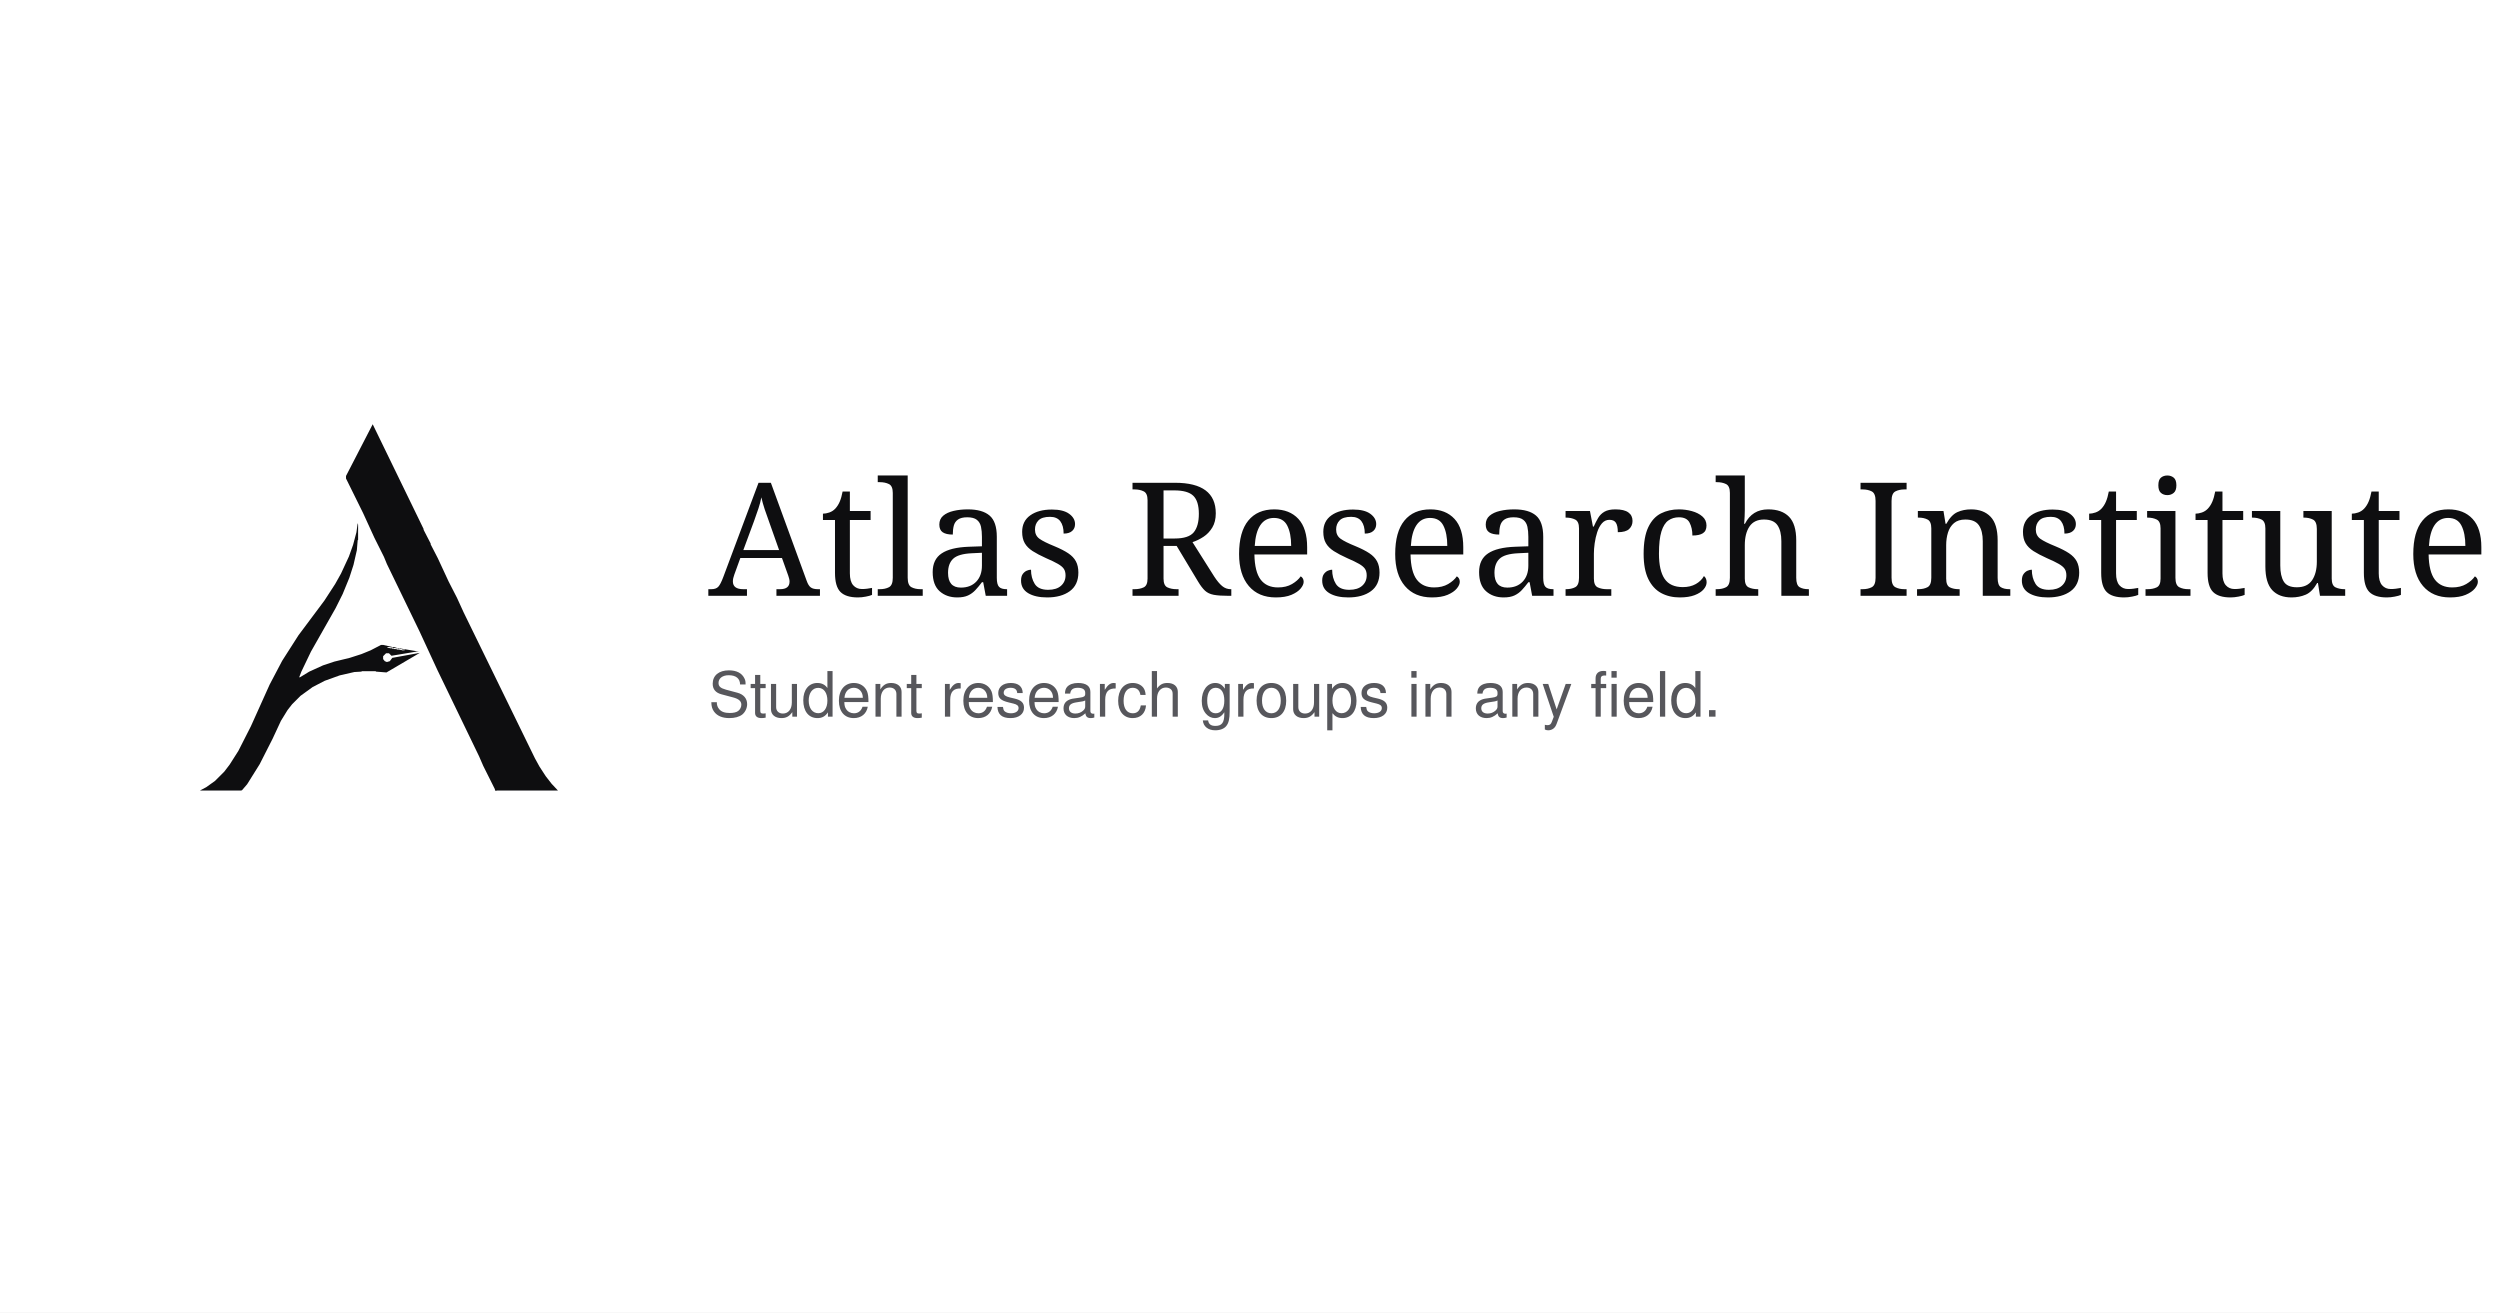
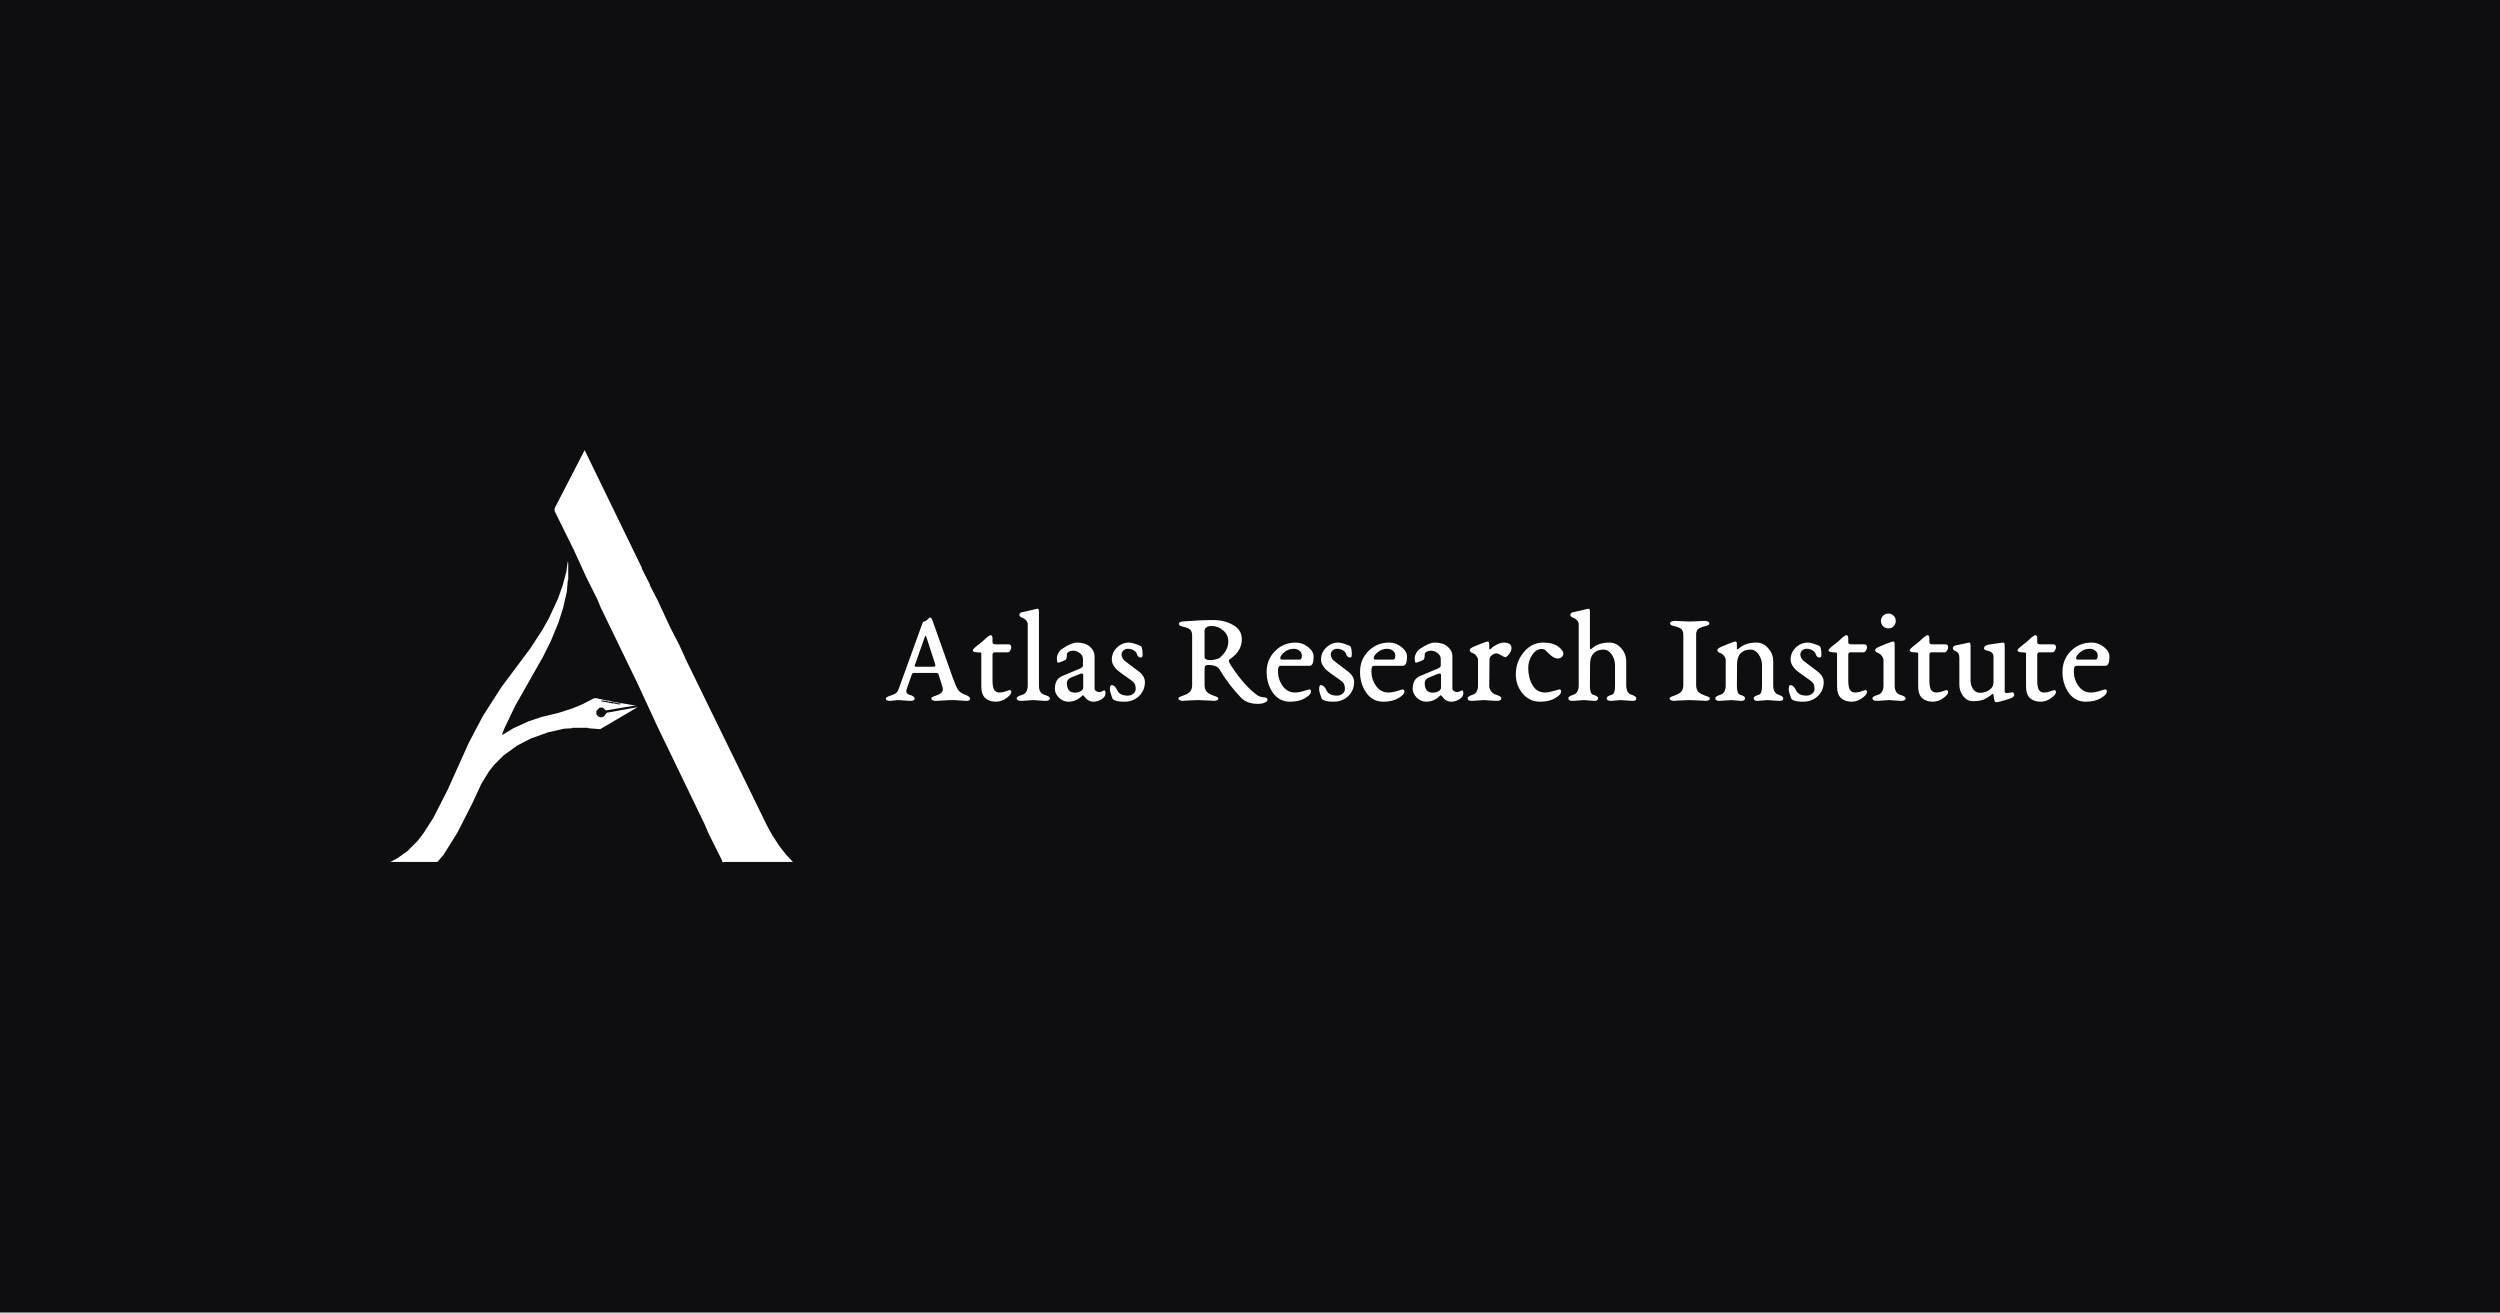
<svg xmlns="http://www.w3.org/2000/svg" viewBox="0 0 1200 630" width="1200" height="630">
-   <rect width="1200" height="630" fill="#FFFFFF" />
-   <g transform="translate(80.75 190.49) scale(0.2023)">
-     <path d="M 485.15,65.00 L 421.81,187.73 L 421.81,193.67 L 462.39,275.82 L 489.11,334.22 L 511.88,379.74 L 518.81,396.57 L 596.01,555.92 L 638.57,647.97 L 737.54,852.85 L 747.44,875.61 L 775.15,931.04 L 775.15,933.02 L 777.13,935.00 L 780.10,934.01 L 924.61,934.01 L 909.76,918.17 L 895.90,900.36 L 881.06,877.59 L 870.17,857.80 L 700.92,511.38 L 685.09,476.74 L 665.29,438.14 L 639.56,382.71 L 622.73,350.05 L 622.73,348.07 L 605.90,315.41 L 605.90,313.43 Z M 449.52,299.57 L 446.55,321.35 L 438.63,351.04 L 428.74,378.75 L 409.93,419.33 L 396.08,444.08 L 370.34,483.67 L 308.98,565.82 L 270.38,626.19 L 240.68,682.61 L 196.14,781.59 L 166.45,839.98 L 145.67,872.65 L 132.80,889.47 L 111.02,911.25 L 90.24,926.09 L 75.39,934.01 L 173.38,934.01 L 175.36,933.02 L 187.24,919.16 L 216.93,871.66 L 247.61,811.28 L 267.41,768.72 L 283.24,742.99 L 294.13,729.13 L 313.92,709.33 L 342.63,688.55 L 371.33,673.70 L 406.96,660.84 L 441.60,652.92 L 458.43,651.93 L 459.42,650.94 L 492.08,650.94 L 493.07,651.93 L 517.82,653.91 L 597.00,607.39 L 531.67,619.27 L 525.73,627.18 L 518.81,629.16 L 513.86,627.18 L 509.90,622.24 L 509.90,615.31 L 516.83,608.38 L 523.75,608.38 L 529.69,614.32 L 589.08,604.42 L 595.02,604.42 L 541.57,595.51 L 536.62,593.53 L 531.67,593.53 L 509.90,588.58 L 504.95,588.58 L 480.20,601.45 L 458.43,610.36 L 430.72,619.27 L 394.10,628.17 L 367.37,637.08 L 334.71,651.93 L 311.95,665.78 L 310.96,664.80 L 315.90,651.93 L 338.67,604.42 L 397.06,501.48 L 413.89,467.83 L 429.73,429.23 L 439.62,398.55 L 447.54,363.91 L 449.52,340.15 L 450.51,339.16 L 450.51,303.53 Z M 519.80,594.52 L 520.78,593.53 L 526.72,593.53 L 527.71,594.52 L 532.66,594.52 L 533.65,595.51 L 538.60,595.51 L 539.59,596.50 L 544.54,596.50 L 545.53,597.49 L 549.49,597.49 L 550.48,598.48 L 554.44,598.48 L 555.43,599.47 L 560.38,599.47 L 561.37,600.46 L 560.38,601.45 L 554.44,601.45 L 553.45,600.46 L 549.49,600.46 L 548.50,599.47 L 542.56,599.47 L 541.57,598.48 L 536.62,598.48 L 535.63,597.49 L 531.67,597.49 L 530.68,596.50 L 525.73,596.50 L 524.74,595.51 L 520.78,595.51 Z" fill="#0E0E10" fill-rule="evenodd" clip-rule="evenodd" />
+   <rect width="1200" height="630" fill="#0E0E10" />
+   <g transform="translate(159.876 188.524) scale(0.689244)">
+     <g transform="translate(-26.90 -33.50)">
+       <defs id="defs2" />
+       <g transform="translate(42 52) scale(0.33)" id="g1">
+         <path d="M 485.15,65.00 L 421.81,187.73 L 421.81,193.67 L 462.39,275.82 L 489.11,334.22 L 511.88,379.74 L 518.81,396.57 L 596.01,555.92 L 638.57,647.97 L 737.54,852.85 L 747.44,875.61 L 775.15,931.04 L 775.15,933.02 L 777.13,935.00 L 780.10,934.01 L 924.61,934.01 L 909.76,918.17 L 895.90,900.36 L 881.06,877.59 L 870.17,857.80 L 700.92,511.38 L 685.09,476.74 L 665.29,438.14 L 639.56,382.71 L 622.73,350.05 L 622.73,348.07 L 605.90,315.41 L 605.90,313.43 Z M 449.52,299.57 L 446.55,321.35 L 438.63,351.04 L 428.74,378.75 L 409.93,419.33 L 396.08,444.08 L 370.34,483.67 L 308.98,565.82 L 270.38,626.19 L 240.68,682.61 L 196.14,781.59 L 166.45,839.98 L 145.67,872.65 L 132.80,889.47 L 111.02,911.25 L 90.24,926.09 L 75.39,934.01 L 173.38,934.01 L 175.36,933.02 L 187.24,919.16 L 216.93,871.66 L 247.61,811.28 L 267.41,768.72 L 283.24,742.99 L 294.13,729.13 L 313.92,709.33 L 342.63,688.55 L 371.33,673.70 L 406.96,660.84 L 441.60,652.92 L 458.43,651.93 L 459.42,650.94 L 492.08,650.94 L 493.07,651.93 L 517.82,653.91 L 597.00,607.39 L 531.67,619.27 L 525.73,627.18 L 518.81,629.16 L 513.86,627.18 L 509.90,622.24 L 509.90,615.31 L 516.83,608.38 L 523.75,608.38 L 529.69,614.32 L 589.08,604.42 L 595.02,604.42 L 541.57,595.51 L 536.62,593.53 L 531.67,593.53 L 509.90,588.58 L 504.95,588.58 L 480.20,601.45 L 458.43,610.36 L 430.72,619.27 L 394.10,628.17 L 367.37,637.08 L 334.71,651.93 L 311.95,665.78 L 310.96,664.80 L 315.90,651.93 L 338.67,604.42 L 397.06,501.48 L 413.89,467.83 L 429.73,429.23 L 439.62,398.55 L 447.54,363.91 L 449.52,340.15 L 450.51,339.16 L 450.51,303.53 Z M 519.80,594.52 L 520.78,593.53 L 526.72,593.53 L 527.71,594.52 L 532.66,594.52 L 533.65,595.51 L 538.60,595.51 L 539.59,596.50 L 544.54,596.50 L 545.53,597.49 L 549.49,597.49 L 550.48,598.48 L 554.44,598.48 L 555.43,599.47 L 560.38,599.47 L 561.37,600.46 L 560.38,601.45 L 554.44,601.45 L 553.45,600.46 L 549.49,600.46 L 548.50,599.47 L 542.56,599.47 L 541.57,598.48 L 536.62,598.48 L 535.63,597.49 L 531.67,597.49 L 530.68,596.50 L 525.73,596.50 L 524.74,595.51 L 520.78,595.51 Z" fill="#FFFFFF" fill-rule="evenodd" clip-rule="evenodd" id="path1" />
+       </g>
+       <path d="m 432.372,170.432 q -0.564,1.128 -0.47,1.598 0.188,0.376 1.316,0.376 h 11.468 q 1.41,0 1.598,-0.564 0.188,-0.564 -0.564,-2.82 l -5.734,-17.578 q -0.376,-1.316 -1.034,0.282 z m 26.79,25.192 q -3.478,0 -7.52,0.282 -4.042,0.282 -5.076,0.282 -1.034,0 -2.068,-0.376 -0.94,-0.47 -0.94,-1.222 0,-0.658 0.658,-1.034 0.752,-0.47 2.256,-0.94 1.598,-0.564 2.162,-0.846 3.666,-1.692 2.726,-4.982 l -2.726,-8.93 q -0.376,-1.128 -1.504,-1.128 h -15.698 q -1.128,0 -1.504,1.034 l -3.572,10.246 q -1.034,3.102 2.068,3.948 3.478,0.94 3.478,2.632 0,1.598 -3.29,1.598 -0.94,0 -3.948,-0.282 -2.914,-0.282 -3.76,-0.282 -1.316,0 -3.384,0.282 -1.974,0.282 -2.538,0.282 -3.102,0 -3.102,-1.598 0,-0.658 0.752,-1.034 0.752,-0.47 2.256,-0.94 1.598,-0.564 2.162,-0.846 0.47,-0.188 0.846,-0.376 0.376,-0.188 0.658,-0.376 0.282,-0.188 0.564,-0.376 0.282,-0.282 0.376,-0.376 0.188,-0.094 0.376,-0.47 0.188,-0.376 0.282,-0.47 0.094,-0.094 0.282,-0.564 0.282,-0.564 0.282,-0.752 0.094,-0.188 0.376,-0.846 0.282,-0.752 0.376,-1.128 l 14.382,-39.762 q 0.376,-1.034 0.752,-2.068 0.376,-1.034 0.564,-1.504 0.188,-0.564 0.376,-0.94 0.188,-0.47 0.376,-0.658 0.282,-0.188 0.564,-0.188 1.034,-0.094 2.444,-1.41 1.41,-1.41 1.598,-1.41 0.47,0 0.846,0.376 0.376,0.282 0.658,1.034 0.376,0.658 0.564,1.316 0.282,0.658 0.658,1.974 0.47,1.316 0.752,2.068 l 12.408,35.062 q 2.256,6.204 3.666,8.46 1.41,2.162 4.7,3.384 3.76,1.316 3.76,2.914 0,1.504 -2.726,1.504 -0.94,0 -3.948,-0.282 -3.008,-0.282 -4.7,-0.282 z m 29.328,1.128 q -4.606,0 -7.426,-2.538 -2.726,-2.538 -2.726,-8.178 v -22.372 q 0,-0.094 0,-0.376 0.094,-0.282 0,-0.282 0,-0.094 -0.188,-0.282 -0.094,-0.188 -0.47,-0.188 -0.282,-0.094 -0.846,-0.094 -0.564,-0.094 -1.41,-0.094 -0.846,0 -1.974,-0.282 -1.034,-0.376 -1.034,-1.034 0,-0.564 0.846,-1.41 0.94,-0.94 3.008,-2.538 2.068,-1.598 2.444,-1.974 0.282,-0.188 1.316,-1.128 1.034,-1.034 1.786,-1.692 0.752,-0.658 1.598,-1.222 0.94,-0.658 1.41,-0.658 1.316,0 1.316,2.35 v 2.632 q 0,1.41 2.068,1.41 h 9.118 q 1.88,0 1.88,2.162 0,0.846 -0.752,2.162 -0.658,1.222 -1.504,1.222 h -9.306 q -1.504,0 -1.504,1.786 v 17.578 q 0,4.794 1.128,6.768 1.222,1.88 3.76,1.88 2.068,0 4.324,-0.846 2.256,-0.846 2.444,-0.846 1.41,0 1.41,1.316 0,1.88 -3.478,4.324 -3.384,2.444 -7.238,2.444 z m 22.184,-54.05 q 0,-1.222 -1.034,-2.444 -0.94,-1.222 -2.632,-1.88 -2.162,-0.752 -2.162,-2.162 0,-1.598 2.726,-1.974 1.598,-0.282 3.854,-0.846 2.35,-0.564 3.948,-0.94 1.598,-0.47 1.974,-0.47 0.752,0 0.94,0.564 0.188,0.47 0.188,1.974 v 51.324 q 0,1.974 0.846,3.76 0.94,1.692 2.726,2.256 4.042,1.222 4.042,2.444 0,1.88 -3.196,1.88 -1.128,0 -4.418,-0.282 -3.196,-0.282 -3.854,-0.282 -0.94,0 -4.136,0.282 -3.196,0.282 -4.23,0.282 -3.29,0 -3.29,-1.88 0,-1.222 4.136,-2.444 1.786,-0.564 2.632,-2.256 0.94,-1.786 0.94,-3.76 z m 27.26,40.984 q 0,6.768 5.546,6.768 2.162,0 3.948,-0.94 1.88,-1.034 1.88,-2.632 v -8.836 q 0,-1.41 -2.162,-0.658 l -4.512,1.786 q -4.7,1.504 -4.7,4.512 z m 6.956,-28.106 q 5.734,0 9.024,2.82 3.29,2.82 3.29,6.768 v 22.278 q 0,1.128 1.034,1.88 1.128,0.752 2.35,0.752 0.752,0 1.88,-0.564 1.222,-0.658 1.504,-0.658 0.846,0 0.846,2.068 0,2.444 -2.726,4.136 -2.726,1.692 -5.734,1.692 -3.666,0 -6.486,-3.854 -0.47,-0.658 -0.752,-0.658 -0.188,-0.094 -0.658,0.47 -4.042,4.042 -9.588,4.042 -3.478,0 -6.392,-2.726 -2.914,-2.82 -2.914,-6.298 0,-6.674 5.076,-8.836 l 12.314,-5.17 q 2.162,-0.94 2.162,-2.162 v -4.606 q 0,-2.35 -2.162,-4.042 -2.162,-1.692 -4.7,-1.692 -1.692,0 -3.008,0.752 -1.316,0.658 -1.316,1.974 0,3.008 -0.94,3.666 -0.564,0.376 -2.632,1.222 -1.974,0.752 -2.632,0.752 -0.752,0 -0.752,-3.196 0,-1.598 1.034,-3.478 1.034,-1.88 2.538,-2.914 6.486,-4.418 10.34,-4.418 z m 36.378,0 q 2.538,0 7.896,2.256 0.658,0.282 1.034,1.504 0.47,1.692 0.47,4.606 0,2.068 -1.128,2.068 -2.068,0 -2.82,-2.35 -0.47,-1.692 -2.35,-2.726 -1.786,-1.034 -4.042,-1.034 -1.786,0 -3.102,1.222 -1.222,1.128 -1.222,2.82 0,1.222 0.658,2.35 0.658,1.128 1.316,1.786 0.658,0.564 2.068,1.598 l 7.708,5.828 q 4.512,3.384 4.512,7.52 0,5.922 -4.136,9.87 -4.136,3.854 -10.058,3.854 -4.324,0 -6.204,-0.752 -0.94,-0.376 -1.222,-0.47 -0.188,-0.094 -0.564,-0.47 -0.376,-0.376 -0.564,-0.94 -1.598,-4.136 -1.598,-5.922 0,-3.008 1.034,-3.008 2.444,0 4.136,3.76 1.692,3.572 7.238,3.572 2.256,0 3.854,-1.316 1.692,-1.316 1.692,-3.384 0,-0.658 -0.094,-1.222 0,-0.564 -0.188,-1.128 -0.188,-0.564 -0.282,-0.846 -0.094,-0.376 -0.47,-0.752 -0.376,-0.47 -0.47,-0.658 -0.094,-0.188 -0.658,-0.564 -0.564,-0.47 -0.658,-0.564 0,-0.094 -0.752,-0.564 l -0.658,-0.47 -4.512,-3.196 q -2.632,-1.88 -4.042,-3.102 -1.41,-1.222 -2.632,-3.196 -1.222,-1.974 -1.222,-4.23 0,-4.794 3.572,-8.272 3.572,-3.478 8.46,-3.478 z m 71.816,17.296 q 8.836,13.16 17.578,19.458 1.504,1.128 5.358,1.504 1.598,0.188 1.598,1.598 0,1.222 -1.974,1.974 -1.974,0.846 -4.606,0.846 -7.802,0 -11.938,-4.418 -8.554,-8.93 -14.852,-19.552 -1.88,-3.102 -7.802,-3.102 -1.504,0 -2.068,0.564 -0.564,0.564 -0.564,1.974 v 11.28 q 0,2.632 1.034,4.23 1.034,1.504 3.384,2.538 0.564,0.282 2.068,0.846 1.598,0.47 2.35,0.94 0.752,0.376 0.752,1.034 0,1.316 -3.008,1.598 -0.188,0 -2.162,-0.188 -1.88,-0.094 -4.606,-0.188 -2.632,-0.188 -4.606,-0.188 -1.786,0 -4.23,0.188 -2.35,0.094 -4.136,0.188 -1.786,0.188 -1.974,0.188 -3.102,-0.282 -3.102,-1.598 0,-0.658 0.752,-1.034 0.752,-0.47 2.256,-0.94 1.598,-0.564 2.162,-0.846 2.35,-1.034 3.384,-2.538 1.034,-1.598 1.034,-4.23 v -33.934 q 0,-0.846 -0.094,-1.504 0,-0.752 -0.282,-1.316 -0.282,-0.658 -0.47,-1.034 -0.094,-0.376 -0.658,-0.752 -0.564,-0.376 -0.752,-0.564 -0.188,-0.188 -1.128,-0.47 -0.846,-0.376 -1.222,-0.47 -0.282,-0.094 -1.504,-0.376 -1.128,-0.376 -1.598,-0.47 -1.504,-0.47 -1.504,-1.598 0,-1.504 3.29,-1.692 11.844,-0.94 20.492,-0.94 7.99,0 14.006,3.478 6.016,3.384 6.016,9.964 0,7.802 -7.426,13.16 -0.376,0.282 -0.752,0.564 -0.376,0.188 -0.564,0.376 -0.094,0.094 -0.188,0.282 -0.094,0.188 -0.094,0.47 0,1.222 2.35,4.7 z m -15.416,-5.076 q 2.068,0 4.136,-0.564 2.162,-0.564 2.82,-1.316 5.734,-4.888 5.734,-11.186 0,-4.606 -3.572,-7.614 -3.478,-3.102 -8.272,-3.102 -1.974,0 -3.384,0.94 -1.316,0.94 -1.316,2.256 v 18.142 q 0,2.444 3.854,2.444 z m 48.88,-1.41 q 0,1.034 1.222,1.034 h 12.408 q 1.41,0 1.41,-2.914 0,-1.974 -1.692,-3.29 -1.692,-1.316 -3.854,-1.316 -3.854,0 -6.674,2.35 -2.82,2.35 -2.82,4.136 z m 23.218,-1.034 q 0,6.392 -2.82,6.392 h -19.834 q -1.41,0 -1.786,0.94 -0.376,1.034 -0.376,2.82 0,5.734 3.29,10.34 3.29,4.512 8.554,4.512 2.82,0 6.298,-1.128 l 3.478,-1.034 q 1.41,0 1.41,1.316 0,2.35 -4.23,4.794 -4.136,2.444 -10.434,2.444 -7.426,0 -11.844,-6.11 -4.418,-6.204 -4.418,-14.664 0,-8.648 5.828,-14.476 5.828,-5.922 14.476,-5.922 4.7,0 8.554,3.102 3.854,3.008 3.854,6.674 z m 17.202,-9.776 q 2.538,0 7.896,2.256 0.658,0.282 1.034,1.504 0.47,1.692 0.47,4.606 0,2.068 -1.128,2.068 -2.068,0 -2.82,-2.35 -0.47,-1.692 -2.35,-2.726 -1.786,-1.034 -4.042,-1.034 -1.786,0 -3.102,1.222 -1.222,1.128 -1.222,2.82 0,1.222 0.658,2.35 0.658,1.128 1.316,1.786 0.658,0.564 2.068,1.598 l 7.708,5.828 q 4.512,3.384 4.512,7.52 0,5.922 -4.136,9.87 -4.136,3.854 -10.058,3.854 -4.324,0 -6.204,-0.752 -0.94,-0.376 -1.222,-0.47 -0.188,-0.094 -0.564,-0.47 -0.376,-0.376 -0.564,-0.94 -1.598,-4.136 -1.598,-5.922 0,-3.008 1.034,-3.008 2.444,0 4.136,3.76 1.692,3.572 7.238,3.572 2.256,0 3.854,-1.316 1.692,-1.316 1.692,-3.384 0,-0.658 -0.094,-1.222 0,-0.564 -0.188,-1.128 -0.188,-0.564 -0.282,-0.846 -0.094,-0.376 -0.47,-0.752 -0.376,-0.47 -0.47,-0.658 -0.094,-0.188 -0.658,-0.564 -0.564,-0.47 -0.658,-0.564 0,-0.094 -0.752,-0.564 l -0.658,-0.47 -4.512,-3.196 q -2.632,-1.88 -4.042,-3.102 -1.41,-1.222 -2.632,-3.196 -1.222,-1.974 -1.222,-4.23 0,-4.794 3.572,-8.272 3.572,-3.478 8.46,-3.478 z m 24.628,10.81 q 0,1.034 1.222,1.034 h 12.408 q 1.41,0 1.41,-2.914 0,-1.974 -1.692,-3.29 -1.692,-1.316 -3.854,-1.316 -3.854,0 -6.674,2.35 -2.82,2.35 -2.82,4.136 z m 23.218,-1.034 q 0,6.392 -2.82,6.392 h -19.834 q -1.41,0 -1.786,0.94 -0.376,1.034 -0.376,2.82 0,5.734 3.29,10.34 3.29,4.512 8.554,4.512 2.82,0 6.298,-1.128 l 3.478,-1.034 q 1.41,0 1.41,1.316 0,2.35 -4.23,4.794 -4.136,2.444 -10.434,2.444 -7.426,0 -11.844,-6.11 -4.418,-6.204 -4.418,-14.664 0,-8.648 5.828,-14.476 5.828,-5.922 14.476,-5.922 4.7,0 8.554,3.102 3.854,3.008 3.854,6.674 z m 12.314,18.33 q 0,6.768 5.546,6.768 2.162,0 3.948,-0.94 1.88,-1.034 1.88,-2.632 v -8.836 q 0,-1.41 -2.162,-0.658 l -4.512,1.786 q -4.7,1.504 -4.7,4.512 z m 6.956,-28.106 q 5.734,0 9.024,2.82 3.29,2.82 3.29,6.768 v 22.278 q 0,1.128 1.034,1.88 1.128,0.752 2.35,0.752 0.752,0 1.88,-0.564 1.222,-0.658 1.504,-0.658 0.846,0 0.846,2.068 0,2.444 -2.726,4.136 -2.726,1.692 -5.734,1.692 -3.666,0 -6.486,-3.854 -0.47,-0.658 -0.752,-0.658 -0.188,-0.094 -0.658,0.47 -4.042,4.042 -9.588,4.042 -3.478,0 -6.392,-2.726 -2.914,-2.82 -2.914,-6.298 0,-6.674 5.076,-8.836 l 12.314,-5.17 q 2.162,-0.94 2.162,-2.162 v -4.606 q 0,-2.35 -2.162,-4.042 -2.162,-1.692 -4.7,-1.692 -1.692,0 -3.008,0.752 -1.316,0.658 -1.316,1.974 0,3.008 -0.94,3.666 -0.564,0.376 -2.632,1.222 -1.974,0.752 -2.632,0.752 -0.752,0 -0.752,-3.196 0,-1.598 1.034,-3.478 1.034,-1.88 2.538,-2.914 6.486,-4.418 10.34,-4.418 z m 34.122,40.044 q -0.846,0 -4.136,0.282 -3.196,0.282 -4.23,0.282 -2.82,0 -2.82,-1.88 0,-1.316 3.666,-2.444 1.786,-0.564 2.632,-2.256 0.94,-1.786 0.94,-3.76 v -18.236 q 0,-1.222 -1.128,-2.726 -1.128,-1.504 -2.726,-2.068 -1.974,-0.752 -1.974,-1.974 0,-1.128 2.726,-2.35 0.94,-0.47 4.982,-2.068 4.136,-1.598 4.794,-1.598 0.752,0 0.94,0.564 0.188,0.564 0.188,2.068 v 2.35 q 0.188,0.752 0.752,0.47 0.564,-0.376 1.128,-1.034 1.222,-1.316 3.76,-2.444 2.538,-1.222 4.512,-1.222 5.358,0 5.358,3.948 0,2.538 -2.82,5.358 -0.846,0.846 -1.504,0.846 -0.658,0 -2.914,-1.316 -2.162,-1.316 -3.196,-1.316 -1.692,0 -3.29,1.316 -1.598,1.316 -1.598,3.102 l -0.188,18.33 q 0,1.786 1.316,3.666 1.41,1.786 3.29,2.35 3.854,1.128 3.854,2.444 0,1.88 -3.196,1.88 -1.128,0 -4.794,-0.282 -3.666,-0.282 -4.324,-0.282 z m 39.292,1.128 q -7.332,0 -12.126,-5.64 -4.794,-5.734 -4.794,-13.442 0,-8.742 5.546,-15.416 5.546,-6.674 13.442,-6.674 7.144,0 10.998,3.102 3.102,2.632 3.102,4.324 0,1.692 -1.128,2.726 -1.128,0.94 -2.82,0.94 -2.726,0 -6.11,-3.384 -0.188,-0.188 -0.846,-0.846 -0.658,-0.752 -1.034,-1.034 -0.282,-0.282 -0.846,-0.658 -0.47,-0.47 -1.034,-0.564 -0.47,-0.188 -1.034,-0.188 -4.042,0 -6.862,4.23 -2.726,4.136 -2.726,9.024 0,6.862 3.008,12.032 3.008,5.076 8.648,5.076 2.538,0 6.204,-1.128 l 3.666,-1.034 q 1.41,0 1.41,1.316 0,2.35 -4.23,4.794 -4.136,2.444 -10.434,2.444 z m 59.972,-11.092 q 0.188,5.17 3.572,6.204 3.384,1.034 3.384,2.444 0,0.564 -0.094,0.94 -0.094,0.282 -0.752,0.658 -0.564,0.282 -1.692,0.282 -1.128,0 -4.418,-0.282 -3.196,-0.282 -3.854,-0.282 -0.94,0 -3.478,0.282 -2.444,0.282 -3.478,0.282 -2.82,0 -2.82,-1.88 0,-1.316 3.666,-2.444 2.162,-0.564 2.162,-6.016 v -14.382 q 0,-4.324 -2.35,-7.614 -2.256,-3.384 -5.828,-3.384 -4.23,0 -6.768,2.632 -2.444,2.538 -2.444,7.708 l -0.094,15.04 q 0,5.358 2.162,6.016 3.572,1.034 3.572,2.444 0,1.88 -2.726,1.88 -1.128,0 -3.666,-0.282 -2.538,-0.282 -3.196,-0.282 -0.94,0 -4.136,0.282 -3.196,0.282 -4.23,0.282 -2.82,0 -2.82,-1.88 0,-1.316 3.666,-2.444 1.786,-0.564 2.632,-2.256 0.94,-1.786 0.94,-3.76 v -43.146 q 0,-1.222 -1.034,-2.444 -0.94,-1.222 -2.632,-1.88 -2.162,-0.752 -2.162,-2.162 0,-1.598 2.726,-1.974 1.598,-0.282 3.854,-0.846 2.35,-0.564 3.948,-0.94 1.598,-0.47 1.974,-0.47 0.752,0 0.94,0.564 0.188,0.47 0.188,1.974 v 24.346 q 0,0.564 0.094,0.94 0.094,0.282 0.188,0.376 0.094,0.094 0.376,0 0.282,-0.094 0.376,-0.188 0.094,-0.094 0.376,-0.376 0.376,-0.282 0.47,-0.376 4.512,-3.666 11.656,-3.666 4.888,0 8.272,3.948 3.478,3.854 3.478,9.118 z m 54.614,-45.214 q 1.222,0 2.256,0.47 1.034,0.47 1.034,1.222 0,1.128 -1.41,1.598 -0.47,0.094 -1.692,0.47 -1.128,0.282 -1.504,0.376 -0.282,0.094 -1.222,0.47 -0.846,0.282 -1.128,0.47 -0.188,0.188 -0.752,0.564 -0.564,0.376 -0.752,0.752 -0.094,0.376 -0.376,1.034 -0.282,0.564 -0.376,1.316 0,0.658 0,1.504 v 34.31 q 0,2.632 1.034,4.23 1.034,1.504 3.384,2.538 0.564,0.282 2.068,0.846 1.598,0.47 2.35,0.94 0.752,0.376 0.752,1.034 0,1.316 -3.008,1.598 -0.188,0 -2.162,-0.188 -1.88,-0.094 -4.606,-0.188 -2.632,-0.188 -4.606,-0.188 -1.974,0 -4.512,0.188 -2.444,0.094 -4.23,0.188 -1.692,0.188 -1.88,0.188 -3.102,-0.282 -3.102,-1.598 0,-0.658 0.752,-1.034 0.752,-0.47 2.256,-0.94 1.598,-0.564 2.162,-0.846 2.35,-1.034 3.384,-2.538 1.034,-1.598 1.034,-4.23 v -34.31 q 0,-0.846 -0.094,-1.504 0,-0.752 -0.282,-1.316 -0.282,-0.658 -0.47,-1.034 -0.094,-0.376 -0.658,-0.752 -0.564,-0.376 -0.752,-0.564 -0.188,-0.188 -1.128,-0.47 -0.846,-0.376 -1.222,-0.47 -0.282,-0.094 -1.504,-0.376 -1.128,-0.376 -1.598,-0.47 -1.504,-0.47 -1.504,-1.598 0,-0.752 1.034,-1.222 1.034,-0.47 2.256,-0.47 1.88,0 5.264,0.282 3.478,0.188 5.17,0.188 1.692,0 5.17,-0.188 3.572,-0.282 5.17,-0.282 z m 47.752,45.214 q 0,2.068 0.846,3.854 0.94,1.786 2.726,2.35 3.384,1.034 3.384,2.444 0,0.564 -0.094,0.94 -0.094,0.282 -0.752,0.658 -0.564,0.282 -1.692,0.282 -1.128,0 -4.418,-0.282 -3.196,-0.282 -3.854,-0.282 -0.94,0 -3.478,0.282 -2.444,0.282 -3.478,0.282 -2.82,0 -2.82,-1.88 0,-1.316 3.666,-2.444 2.162,-0.564 2.162,-6.016 v -14.382 q 0,-4.324 -2.35,-7.614 -2.256,-3.384 -5.828,-3.384 -4.23,0 -6.768,2.632 -2.444,2.538 -2.444,7.708 l -0.094,15.04 q 0,5.358 2.162,6.016 3.572,1.034 3.572,2.444 0,1.88 -2.726,1.88 -1.128,0 -3.666,-0.282 -2.538,-0.282 -3.196,-0.282 -0.94,0 -4.136,0.282 -3.196,0.282 -4.23,0.282 -2.82,0 -2.82,-1.88 0,-1.316 3.666,-2.444 1.786,-0.564 2.632,-2.256 0.94,-1.786 0.94,-3.76 v -18.236 q 0,-1.222 -1.128,-2.726 -1.128,-1.504 -2.726,-2.068 -1.974,-0.752 -1.974,-1.974 0,-1.128 2.726,-2.35 1.128,-0.564 5.076,-2.068 4.042,-1.598 4.7,-1.598 0.752,0 0.94,0.564 0.188,0.564 0.188,2.068 v 2.35 q 0,1.222 1.504,-0.188 0.282,-0.282 0.376,-0.376 4.512,-3.666 11.656,-3.666 4.888,0 8.272,3.948 3.478,3.854 3.478,9.118 z m 24.158,-30.08 q 2.538,0 7.896,2.256 0.658,0.282 1.034,1.504 0.47,1.692 0.47,4.606 0,2.068 -1.128,2.068 -2.068,0 -2.82,-2.35 -0.47,-1.692 -2.35,-2.726 -1.786,-1.034 -4.042,-1.034 -1.786,0 -3.102,1.222 -1.222,1.128 -1.222,2.82 0,1.222 0.658,2.35 0.658,1.128 1.316,1.786 0.658,0.564 2.068,1.598 l 7.708,5.828 q 4.512,3.384 4.512,7.52 0,5.922 -4.136,9.87 -4.136,3.854 -10.058,3.854 -4.324,0 -6.204,-0.752 -0.94,-0.376 -1.222,-0.47 -0.188,-0.094 -0.564,-0.47 -0.376,-0.376 -0.564,-0.94 -1.598,-4.136 -1.598,-5.922 0,-3.008 1.034,-3.008 2.444,0 4.136,3.76 1.692,3.572 7.238,3.572 2.256,0 3.854,-1.316 1.692,-1.316 1.692,-3.384 0,-0.658 -0.094,-1.222 0,-0.564 -0.188,-1.128 -0.188,-0.564 -0.282,-0.846 -0.094,-0.376 -0.47,-0.752 -0.376,-0.47 -0.47,-0.658 -0.094,-0.188 -0.658,-0.564 -0.564,-0.47 -0.658,-0.564 0,-0.094 -0.752,-0.564 l -0.658,-0.47 -4.512,-3.196 q -2.632,-1.88 -4.042,-3.102 -1.41,-1.222 -2.632,-3.196 -1.222,-1.974 -1.222,-4.23 0,-4.794 3.572,-8.272 3.572,-3.478 8.46,-3.478 z m 30.456,41.172 q -4.606,0 -7.426,-2.538 -2.726,-2.538 -2.726,-8.178 v -22.372 q 0,-0.094 0,-0.376 0.094,-0.282 0,-0.282 0,-0.094 -0.188,-0.282 -0.094,-0.188 -0.47,-0.188 -0.282,-0.094 -0.846,-0.094 -0.564,-0.094 -1.41,-0.094 -0.846,0 -1.974,-0.282 -1.034,-0.376 -1.034,-1.034 0,-0.564 0.846,-1.41 0.94,-0.94 3.008,-2.538 2.068,-1.598 2.444,-1.974 0.282,-0.188 1.316,-1.128 1.034,-1.034 1.786,-1.692 0.752,-0.658 1.598,-1.222 0.94,-0.658 1.41,-0.658 1.316,0 1.316,2.35 v 2.632 q 0,1.41 2.068,1.41 h 9.118 q 1.88,0 1.88,2.162 0,0.846 -0.752,2.162 -0.658,1.222 -1.504,1.222 h -9.306 q -1.504,0 -1.504,1.786 v 17.578 q 0,4.794 1.128,6.768 1.222,1.88 3.76,1.88 2.068,0 4.324,-0.846 2.256,-0.846 2.444,-0.846 1.41,0 1.41,1.316 0,1.88 -3.478,4.324 -3.384,2.444 -7.238,2.444 z m 21.902,-59.878 q 1.504,-1.504 3.666,-1.504 2.162,0 3.666,1.504 1.504,1.504 1.504,3.572 0,2.162 -1.504,3.76 -1.504,1.504 -3.666,1.504 -2.162,0 -3.666,-1.504 -1.504,-1.598 -1.504,-3.76 0,-2.068 1.504,-3.572 z m 0.282,30.738 q 0,-1.222 -1.128,-2.726 -1.128,-1.504 -2.726,-2.068 -1.974,-0.752 -1.974,-1.974 0,-1.128 2.726,-2.35 0.94,-0.47 4.982,-2.068 4.136,-1.598 4.794,-1.598 0.752,0 0.94,0.564 0.188,0.564 0.188,2.162 v 28.294 q 0,1.974 0.846,3.76 0.94,1.692 2.726,2.256 4.042,1.222 4.042,2.444 0,1.88 -3.196,1.88 -1.128,0 -4.418,-0.282 -3.196,-0.282 -3.854,-0.282 -0.94,0 -4.136,0.282 -3.196,0.282 -4.23,0.282 -3.29,0 -3.29,-1.88 0,-1.222 4.136,-2.444 1.786,-0.564 2.632,-2.256 0.94,-1.786 0.94,-3.76 z m 34.31,29.14 q -4.606,0 -7.426,-2.538 -2.726,-2.538 -2.726,-8.178 v -22.372 q 0,-0.094 0,-0.376 0.094,-0.282 0,-0.282 0,-0.094 -0.188,-0.282 -0.094,-0.188 -0.47,-0.188 -0.282,-0.094 -0.846,-0.094 -0.564,-0.094 -1.41,-0.094 -0.846,0 -1.974,-0.282 -1.034,-0.376 -1.034,-1.034 0,-0.564 0.846,-1.41 0.94,-0.94 3.008,-2.538 2.068,-1.598 2.444,-1.974 0.282,-0.188 1.316,-1.128 1.034,-1.034 1.786,-1.692 0.752,-0.658 1.598,-1.222 0.94,-0.658 1.41,-0.658 1.316,0 1.316,2.35 v 2.632 q 0,1.41 2.068,1.41 h 9.118 q 1.88,0 1.88,2.162 0,0.846 -0.752,2.162 -0.658,1.222 -1.504,1.222 h -9.306 q -1.504,0 -1.504,1.786 v 17.578 q 0,4.794 1.128,6.768 1.222,1.88 3.76,1.88 2.068,0 4.324,-0.846 2.256,-0.846 2.444,-0.846 1.41,0 1.41,1.316 0,1.88 -3.478,4.324 -3.384,2.444 -7.238,2.444 z m 42.3,-31.208 q 0,-3.666 -4.418,-4.324 -2.162,-0.376 -2.162,-1.786 0,-0.752 0.846,-1.41 0.846,-0.752 1.88,-0.94 1.222,-0.188 3.854,-0.564 2.632,-0.376 4.418,-0.658 1.88,-0.282 2.256,-0.282 0.752,0 0.94,0.564 0.188,0.47 0.188,1.974 v 31.396 q 0,1.222 1.504,1.222 0.658,0 2.162,-0.282 1.504,-0.282 1.786,-0.282 0.376,0 0.752,0.564 0.47,0.47 0.47,0.94 0,1.504 -1.692,2.35 -1.316,0.658 -5.546,1.88 -4.23,1.222 -5.264,1.222 -1.034,0 -1.316,-1.316 -0.188,-0.47 -0.376,-1.692 -0.094,-1.316 -0.188,-1.88 -0.47,-1.128 -0.658,-1.034 -0.094,0 -1.222,0.94 -3.102,2.444 -5.828,3.384 -2.632,0.846 -6.862,0.846 -3.948,0 -6.674,-3.572 -2.632,-3.572 -2.632,-7.896 v -18.612 q 0,-3.76 -2.538,-4.7 -1.974,-0.752 -1.974,-2.162 0,-1.598 2.538,-1.974 1.598,-0.282 3.572,-0.752 2.068,-0.47 3.384,-0.752 1.316,-0.376 1.692,-0.376 0.752,0 0.94,0.564 0.188,0.47 0.188,1.974 v 23.688 q 0,3.572 1.786,6.204 1.786,2.538 4.794,2.538 3.948,0 6.674,-2.068 2.726,-2.068 2.726,-5.17 z m 32.806,31.208 q -4.606,0 -7.426,-2.538 -2.726,-2.538 -2.726,-8.178 v -22.372 q 0,-0.094 0,-0.376 0.094,-0.282 0,-0.282 0,-0.094 -0.188,-0.282 -0.094,-0.188 -0.47,-0.188 -0.282,-0.094 -0.846,-0.094 -0.564,-0.094 -1.41,-0.094 -0.846,0 -1.974,-0.282 -1.034,-0.376 -1.034,-1.034 0,-0.564 0.846,-1.41 0.94,-0.94 3.008,-2.538 2.068,-1.598 2.444,-1.974 0.282,-0.188 1.316,-1.128 1.034,-1.034 1.786,-1.692 0.752,-0.658 1.598,-1.222 0.94,-0.658 1.41,-0.658 1.316,0 1.316,2.35 v 2.632 q 0,1.41 2.068,1.41 h 9.118 q 1.88,0 1.88,2.162 0,0.846 -0.752,2.162 -0.658,1.222 -1.504,1.222 h -9.306 q -1.504,0 -1.504,1.786 v 17.578 q 0,4.794 1.128,6.768 1.222,1.88 3.76,1.88 2.068,0 4.324,-0.846 2.256,-0.846 2.444,-0.846 1.41,0 1.41,1.316 0,1.88 -3.478,4.324 -3.384,2.444 -7.238,2.444 z m 24.722,-30.362 q 0,1.034 1.222,1.034 h 12.408 q 1.41,0 1.41,-2.914 0,-1.974 -1.692,-3.29 -1.692,-1.316 -3.854,-1.316 -3.854,0 -6.674,2.35 -2.82,2.35 -2.82,4.136 z m 23.218,-1.034 q 0,6.392 -2.82,6.392 h -19.834 q -1.41,0 -1.786,0.94 -0.376,1.034 -0.376,2.82 0,5.734 3.29,10.34 3.29,4.512 8.554,4.512 2.82,0 6.298,-1.128 l 3.478,-1.034 q 1.41,0 1.41,1.316 0,2.35 -4.23,4.794 -4.136,2.444 -10.434,2.444 -7.426,0 -11.844,-6.11 -4.418,-6.204 -4.418,-14.664 0,-8.648 5.828,-14.476 5.828,-5.922 14.476,-5.922 4.7,0 8.554,3.102 3.854,3.008 3.854,6.674 z" transform="translate(0 51.90)" id="text1" style="font-weight:500;font-size:94px;font-family:'EB Garamond';fill:#ffffff" aria-label="Atlas Research Institute" />
+     </g>
  </g>
-   <text x="340" y="286" font-family="Instrument Serif, Georgia, serif" font-size="76" fill="#0E0E10">Atlas Research Institute</text>
-   <text x="340" y="344" font-family="Archivo, Helvetica, Arial, sans-serif" font-size="30" fill="#57575C">Student research groups in any field.</text>
</svg>
